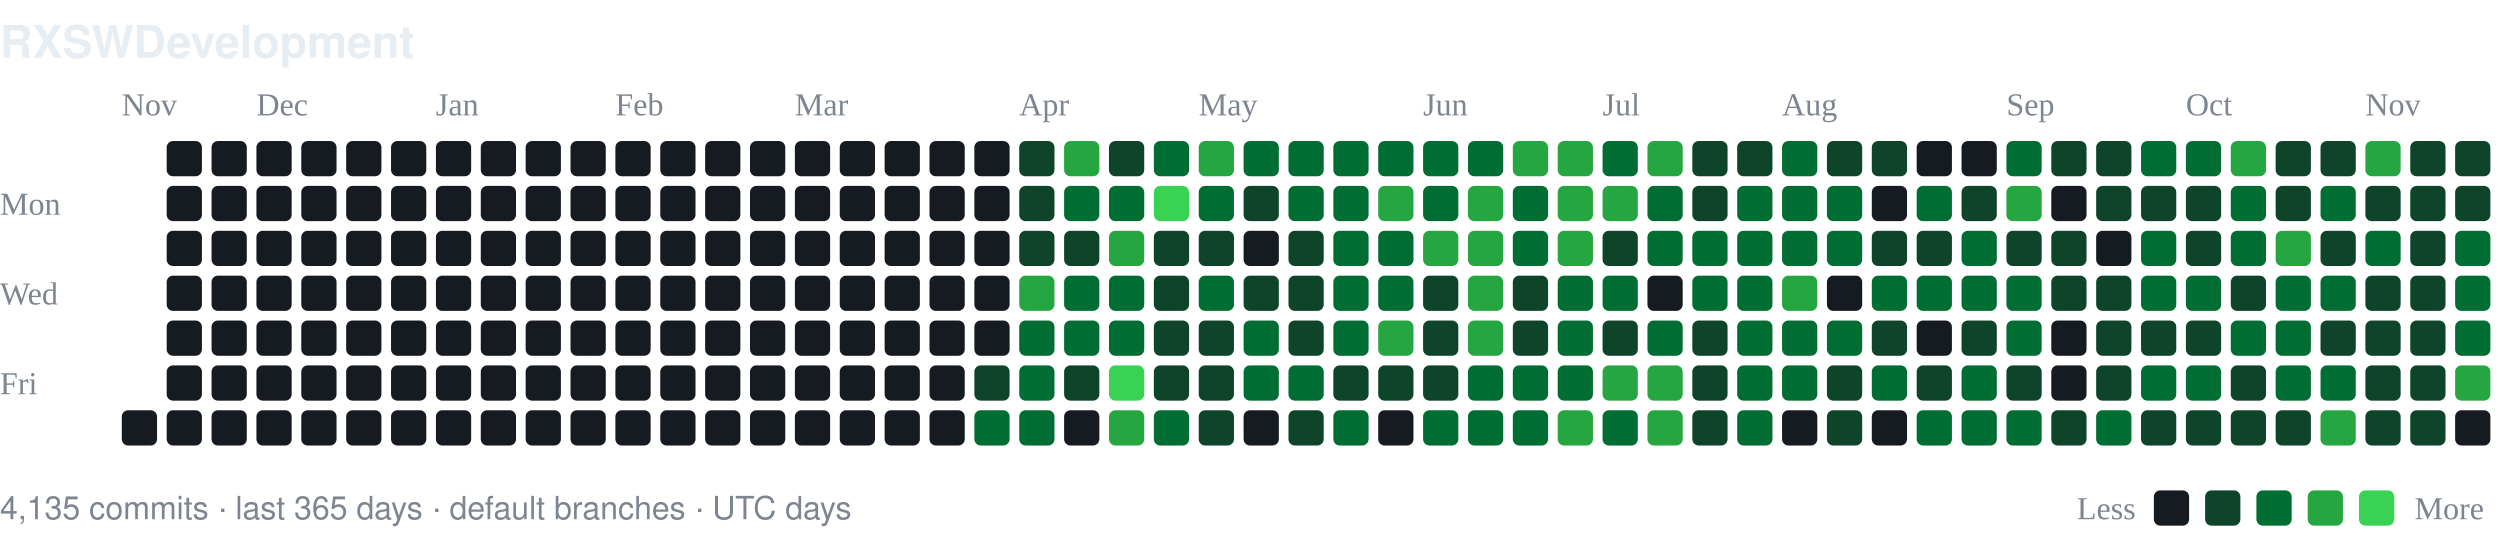
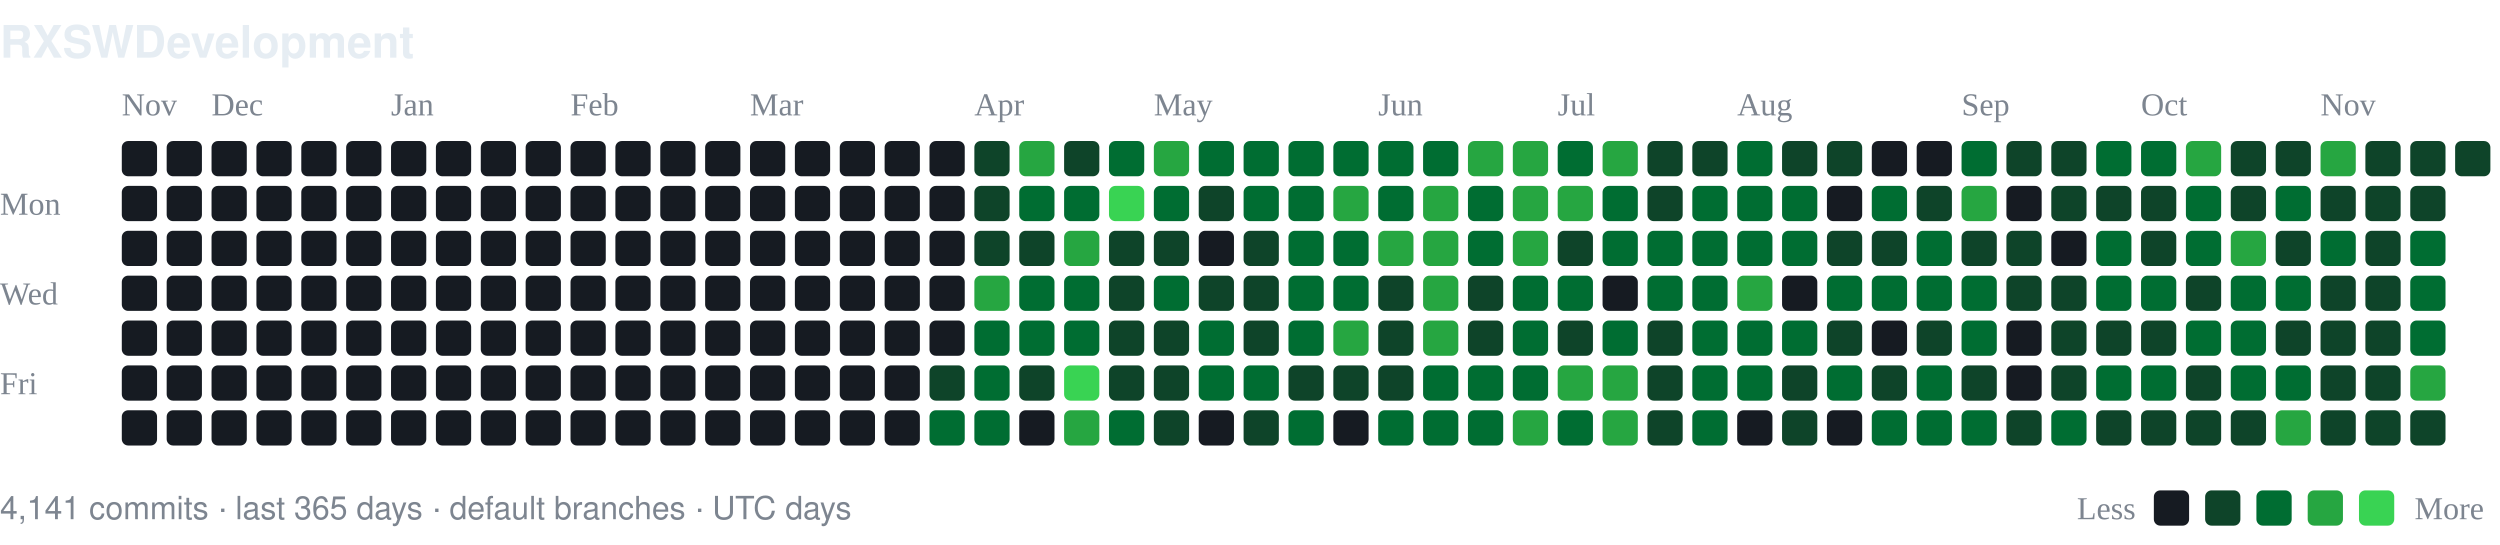
<svg xmlns="http://www.w3.org/2000/svg" width="780" height="170" viewBox="0 0 780 170" role="img">
  <text x="0" y="18" font-size="14" font-weight="600" fill="#e6edf3" font-family="ui-sans-serif,-apple-system,Segoe UI,Helvetica,Arial,sans-serif">RXSWDevelopment</text>
  <text x="0" y="67" font-size="10" fill="#7d8590">Mon</text>
  <text x="0" y="95" font-size="10" fill="#7d8590">Wed</text>
  <text x="0" y="123" font-size="10" fill="#7d8590">Fri</text>
  <text x="38" y="36" font-size="10" fill="#7d8590">Nov</text>
+   <rect x="38" y="44" width="11" height="11" rx="2" fill="#161b22" />
+   <rect x="38" y="58" width="11" height="11" rx="2" fill="#161b22" />
+   <rect x="38" y="72" width="11" height="11" rx="2" fill="#161b22" />
+   <rect x="38" y="86" width="11" height="11" rx="2" fill="#161b22" />
+   <rect x="38" y="100" width="11" height="11" rx="2" fill="#161b22" />
+   <rect x="38" y="114" width="11" height="11" rx="2" fill="#161b22" />
  <rect x="38" y="128" width="11" height="11" rx="2" fill="#161b22" />
  <rect x="52" y="44" width="11" height="11" rx="2" fill="#161b22" />
  <rect x="52" y="58" width="11" height="11" rx="2" fill="#161b22" />
  <rect x="52" y="72" width="11" height="11" rx="2" fill="#161b22" />
  <rect x="52" y="86" width="11" height="11" rx="2" fill="#161b22" />
  <rect x="52" y="100" width="11" height="11" rx="2" fill="#161b22" />
  <rect x="52" y="114" width="11" height="11" rx="2" fill="#161b22" />
  <rect x="52" y="128" width="11" height="11" rx="2" fill="#161b22" />
+   <text x="66" y="36" font-size="10" fill="#7d8590">Dec</text>
  <rect x="66" y="44" width="11" height="11" rx="2" fill="#161b22" />
  <rect x="66" y="58" width="11" height="11" rx="2" fill="#161b22" />
  <rect x="66" y="72" width="11" height="11" rx="2" fill="#161b22" />
  <rect x="66" y="86" width="11" height="11" rx="2" fill="#161b22" />
  <rect x="66" y="100" width="11" height="11" rx="2" fill="#161b22" />
  <rect x="66" y="114" width="11" height="11" rx="2" fill="#161b22" />
  <rect x="66" y="128" width="11" height="11" rx="2" fill="#161b22" />
-   <text x="80" y="36" font-size="10" fill="#7d8590">Dec</text>
  <rect x="80" y="44" width="11" height="11" rx="2" fill="#161b22" />
  <rect x="80" y="58" width="11" height="11" rx="2" fill="#161b22" />
  <rect x="80" y="72" width="11" height="11" rx="2" fill="#161b22" />
  <rect x="80" y="86" width="11" height="11" rx="2" fill="#161b22" />
  <rect x="80" y="100" width="11" height="11" rx="2" fill="#161b22" />
  <rect x="80" y="114" width="11" height="11" rx="2" fill="#161b22" />
  <rect x="80" y="128" width="11" height="11" rx="2" fill="#161b22" />
  <rect x="94" y="44" width="11" height="11" rx="2" fill="#161b22" />
  <rect x="94" y="58" width="11" height="11" rx="2" fill="#161b22" />
  <rect x="94" y="72" width="11" height="11" rx="2" fill="#161b22" />
  <rect x="94" y="86" width="11" height="11" rx="2" fill="#161b22" />
  <rect x="94" y="100" width="11" height="11" rx="2" fill="#161b22" />
  <rect x="94" y="114" width="11" height="11" rx="2" fill="#161b22" />
  <rect x="94" y="128" width="11" height="11" rx="2" fill="#161b22" />
  <rect x="108" y="44" width="11" height="11" rx="2" fill="#161b22" />
  <rect x="108" y="58" width="11" height="11" rx="2" fill="#161b22" />
  <rect x="108" y="72" width="11" height="11" rx="2" fill="#161b22" />
  <rect x="108" y="86" width="11" height="11" rx="2" fill="#161b22" />
  <rect x="108" y="100" width="11" height="11" rx="2" fill="#161b22" />
  <rect x="108" y="114" width="11" height="11" rx="2" fill="#161b22" />
  <rect x="108" y="128" width="11" height="11" rx="2" fill="#161b22" />
+   <text x="122" y="36" font-size="10" fill="#7d8590">Jan</text>
  <rect x="122" y="44" width="11" height="11" rx="2" fill="#161b22" />
  <rect x="122" y="58" width="11" height="11" rx="2" fill="#161b22" />
  <rect x="122" y="72" width="11" height="11" rx="2" fill="#161b22" />
  <rect x="122" y="86" width="11" height="11" rx="2" fill="#161b22" />
  <rect x="122" y="100" width="11" height="11" rx="2" fill="#161b22" />
  <rect x="122" y="114" width="11" height="11" rx="2" fill="#161b22" />
  <rect x="122" y="128" width="11" height="11" rx="2" fill="#161b22" />
-   <text x="136" y="36" font-size="10" fill="#7d8590">Jan</text>
  <rect x="136" y="44" width="11" height="11" rx="2" fill="#161b22" />
  <rect x="136" y="58" width="11" height="11" rx="2" fill="#161b22" />
  <rect x="136" y="72" width="11" height="11" rx="2" fill="#161b22" />
  <rect x="136" y="86" width="11" height="11" rx="2" fill="#161b22" />
  <rect x="136" y="100" width="11" height="11" rx="2" fill="#161b22" />
  <rect x="136" y="114" width="11" height="11" rx="2" fill="#161b22" />
  <rect x="136" y="128" width="11" height="11" rx="2" fill="#161b22" />
  <rect x="150" y="44" width="11" height="11" rx="2" fill="#161b22" />
  <rect x="150" y="58" width="11" height="11" rx="2" fill="#161b22" />
  <rect x="150" y="72" width="11" height="11" rx="2" fill="#161b22" />
  <rect x="150" y="86" width="11" height="11" rx="2" fill="#161b22" />
  <rect x="150" y="100" width="11" height="11" rx="2" fill="#161b22" />
  <rect x="150" y="114" width="11" height="11" rx="2" fill="#161b22" />
  <rect x="150" y="128" width="11" height="11" rx="2" fill="#161b22" />
  <rect x="164" y="44" width="11" height="11" rx="2" fill="#161b22" />
  <rect x="164" y="58" width="11" height="11" rx="2" fill="#161b22" />
  <rect x="164" y="72" width="11" height="11" rx="2" fill="#161b22" />
  <rect x="164" y="86" width="11" height="11" rx="2" fill="#161b22" />
  <rect x="164" y="100" width="11" height="11" rx="2" fill="#161b22" />
  <rect x="164" y="114" width="11" height="11" rx="2" fill="#161b22" />
  <rect x="164" y="128" width="11" height="11" rx="2" fill="#161b22" />
+   <text x="178" y="36" font-size="10" fill="#7d8590">Feb</text>
  <rect x="178" y="44" width="11" height="11" rx="2" fill="#161b22" />
  <rect x="178" y="58" width="11" height="11" rx="2" fill="#161b22" />
  <rect x="178" y="72" width="11" height="11" rx="2" fill="#161b22" />
  <rect x="178" y="86" width="11" height="11" rx="2" fill="#161b22" />
  <rect x="178" y="100" width="11" height="11" rx="2" fill="#161b22" />
  <rect x="178" y="114" width="11" height="11" rx="2" fill="#161b22" />
  <rect x="178" y="128" width="11" height="11" rx="2" fill="#161b22" />
-   <text x="192" y="36" font-size="10" fill="#7d8590">Feb</text>
  <rect x="192" y="44" width="11" height="11" rx="2" fill="#161b22" />
  <rect x="192" y="58" width="11" height="11" rx="2" fill="#161b22" />
  <rect x="192" y="72" width="11" height="11" rx="2" fill="#161b22" />
  <rect x="192" y="86" width="11" height="11" rx="2" fill="#161b22" />
  <rect x="192" y="100" width="11" height="11" rx="2" fill="#161b22" />
  <rect x="192" y="114" width="11" height="11" rx="2" fill="#161b22" />
  <rect x="192" y="128" width="11" height="11" rx="2" fill="#161b22" />
  <rect x="206" y="44" width="11" height="11" rx="2" fill="#161b22" />
  <rect x="206" y="58" width="11" height="11" rx="2" fill="#161b22" />
  <rect x="206" y="72" width="11" height="11" rx="2" fill="#161b22" />
  <rect x="206" y="86" width="11" height="11" rx="2" fill="#161b22" />
  <rect x="206" y="100" width="11" height="11" rx="2" fill="#161b22" />
  <rect x="206" y="114" width="11" height="11" rx="2" fill="#161b22" />
  <rect x="206" y="128" width="11" height="11" rx="2" fill="#161b22" />
  <rect x="220" y="44" width="11" height="11" rx="2" fill="#161b22" />
  <rect x="220" y="58" width="11" height="11" rx="2" fill="#161b22" />
  <rect x="220" y="72" width="11" height="11" rx="2" fill="#161b22" />
  <rect x="220" y="86" width="11" height="11" rx="2" fill="#161b22" />
  <rect x="220" y="100" width="11" height="11" rx="2" fill="#161b22" />
  <rect x="220" y="114" width="11" height="11" rx="2" fill="#161b22" />
  <rect x="220" y="128" width="11" height="11" rx="2" fill="#161b22" />
+   <text x="234" y="36" font-size="10" fill="#7d8590">Mar</text>
  <rect x="234" y="44" width="11" height="11" rx="2" fill="#161b22" />
  <rect x="234" y="58" width="11" height="11" rx="2" fill="#161b22" />
  <rect x="234" y="72" width="11" height="11" rx="2" fill="#161b22" />
  <rect x="234" y="86" width="11" height="11" rx="2" fill="#161b22" />
  <rect x="234" y="100" width="11" height="11" rx="2" fill="#161b22" />
  <rect x="234" y="114" width="11" height="11" rx="2" fill="#161b22" />
  <rect x="234" y="128" width="11" height="11" rx="2" fill="#161b22" />
-   <text x="248" y="36" font-size="10" fill="#7d8590">Mar</text>
  <rect x="248" y="44" width="11" height="11" rx="2" fill="#161b22" />
  <rect x="248" y="58" width="11" height="11" rx="2" fill="#161b22" />
  <rect x="248" y="72" width="11" height="11" rx="2" fill="#161b22" />
  <rect x="248" y="86" width="11" height="11" rx="2" fill="#161b22" />
  <rect x="248" y="100" width="11" height="11" rx="2" fill="#161b22" />
  <rect x="248" y="114" width="11" height="11" rx="2" fill="#161b22" />
  <rect x="248" y="128" width="11" height="11" rx="2" fill="#161b22" />
  <rect x="262" y="44" width="11" height="11" rx="2" fill="#161b22" />
  <rect x="262" y="58" width="11" height="11" rx="2" fill="#161b22" />
  <rect x="262" y="72" width="11" height="11" rx="2" fill="#161b22" />
  <rect x="262" y="86" width="11" height="11" rx="2" fill="#161b22" />
  <rect x="262" y="100" width="11" height="11" rx="2" fill="#161b22" />
  <rect x="262" y="114" width="11" height="11" rx="2" fill="#161b22" />
  <rect x="262" y="128" width="11" height="11" rx="2" fill="#161b22" />
  <rect x="276" y="44" width="11" height="11" rx="2" fill="#161b22" />
  <rect x="276" y="58" width="11" height="11" rx="2" fill="#161b22" />
  <rect x="276" y="72" width="11" height="11" rx="2" fill="#161b22" />
  <rect x="276" y="86" width="11" height="11" rx="2" fill="#161b22" />
  <rect x="276" y="100" width="11" height="11" rx="2" fill="#161b22" />
  <rect x="276" y="114" width="11" height="11" rx="2" fill="#161b22" />
  <rect x="276" y="128" width="11" height="11" rx="2" fill="#161b22" />
  <rect x="290" y="44" width="11" height="11" rx="2" fill="#161b22" />
  <rect x="290" y="58" width="11" height="11" rx="2" fill="#161b22" />
  <rect x="290" y="72" width="11" height="11" rx="2" fill="#161b22" />
  <rect x="290" y="86" width="11" height="11" rx="2" fill="#161b22" />
  <rect x="290" y="100" width="11" height="11" rx="2" fill="#161b22" />
-   <rect x="290" y="114" width="11" height="11" rx="2" fill="#161b22" />
-   <rect x="290" y="128" width="11" height="11" rx="2" fill="#161b22" />
-   <rect x="304" y="44" width="11" height="11" rx="2" fill="#161b22" />
-   <rect x="304" y="58" width="11" height="11" rx="2" fill="#161b22" />
-   <rect x="304" y="72" width="11" height="11" rx="2" fill="#161b22" />
-   <rect x="304" y="86" width="11" height="11" rx="2" fill="#161b22" />
-   <rect x="304" y="100" width="11" height="11" rx="2" fill="#161b22" />
-   <rect x="304" y="114" width="11" height="11" rx="2" fill="#0e4429" />
+   <rect x="290" y="114" width="11" height="11" rx="2" fill="#0e4429" />
+   <rect x="290" y="128" width="11" height="11" rx="2" fill="#006d32" />
+   <text x="304" y="36" font-size="10" fill="#7d8590">Apr</text>
+   <rect x="304" y="44" width="11" height="11" rx="2" fill="#0e4429" />
+   <rect x="304" y="58" width="11" height="11" rx="2" fill="#0e4429" />
+   <rect x="304" y="72" width="11" height="11" rx="2" fill="#0e4429" />
+   <rect x="304" y="86" width="11" height="11" rx="2" fill="#26a641" />
+   <rect x="304" y="100" width="11" height="11" rx="2" fill="#006d32" />
+   <rect x="304" y="114" width="11" height="11" rx="2" fill="#006d32" />
  <rect x="304" y="128" width="11" height="11" rx="2" fill="#006d32" />
-   <text x="318" y="36" font-size="10" fill="#7d8590">Apr</text>
-   <rect x="318" y="44" width="11" height="11" rx="2" fill="#0e4429" />
-   <rect x="318" y="58" width="11" height="11" rx="2" fill="#0e4429" />
+   <rect x="318" y="44" width="11" height="11" rx="2" fill="#26a641" />
+   <rect x="318" y="58" width="11" height="11" rx="2" fill="#006d32" />
  <rect x="318" y="72" width="11" height="11" rx="2" fill="#0e4429" />
-   <rect x="318" y="86" width="11" height="11" rx="2" fill="#26a641" />
+   <rect x="318" y="86" width="11" height="11" rx="2" fill="#006d32" />
  <rect x="318" y="100" width="11" height="11" rx="2" fill="#006d32" />
-   <rect x="318" y="114" width="11" height="11" rx="2" fill="#006d32" />
-   <rect x="318" y="128" width="11" height="11" rx="2" fill="#006d32" />
-   <rect x="332" y="44" width="11" height="11" rx="2" fill="#26a641" />
+   <rect x="318" y="114" width="11" height="11" rx="2" fill="#0e4429" />
+   <rect x="318" y="128" width="11" height="11" rx="2" fill="#161b22" />
+   <rect x="332" y="44" width="11" height="11" rx="2" fill="#0e4429" />
  <rect x="332" y="58" width="11" height="11" rx="2" fill="#006d32" />
-   <rect x="332" y="72" width="11" height="11" rx="2" fill="#0e4429" />
+   <rect x="332" y="72" width="11" height="11" rx="2" fill="#26a641" />
  <rect x="332" y="86" width="11" height="11" rx="2" fill="#006d32" />
  <rect x="332" y="100" width="11" height="11" rx="2" fill="#006d32" />
-   <rect x="332" y="114" width="11" height="11" rx="2" fill="#0e4429" />
-   <rect x="332" y="128" width="11" height="11" rx="2" fill="#161b22" />
-   <rect x="346" y="44" width="11" height="11" rx="2" fill="#0e4429" />
-   <rect x="346" y="58" width="11" height="11" rx="2" fill="#006d32" />
-   <rect x="346" y="72" width="11" height="11" rx="2" fill="#26a641" />
-   <rect x="346" y="86" width="11" height="11" rx="2" fill="#006d32" />
-   <rect x="346" y="100" width="11" height="11" rx="2" fill="#006d32" />
-   <rect x="346" y="114" width="11" height="11" rx="2" fill="#39d353" />
-   <rect x="346" y="128" width="11" height="11" rx="2" fill="#26a641" />
-   <rect x="360" y="44" width="11" height="11" rx="2" fill="#006d32" />
-   <rect x="360" y="58" width="11" height="11" rx="2" fill="#39d353" />
+   <rect x="332" y="114" width="11" height="11" rx="2" fill="#39d353" />
+   <rect x="332" y="128" width="11" height="11" rx="2" fill="#26a641" />
+   <rect x="346" y="44" width="11" height="11" rx="2" fill="#006d32" />
+   <rect x="346" y="58" width="11" height="11" rx="2" fill="#39d353" />
+   <rect x="346" y="72" width="11" height="11" rx="2" fill="#0e4429" />
+   <rect x="346" y="86" width="11" height="11" rx="2" fill="#0e4429" />
+   <rect x="346" y="100" width="11" height="11" rx="2" fill="#0e4429" />
+   <rect x="346" y="114" width="11" height="11" rx="2" fill="#0e4429" />
+   <rect x="346" y="128" width="11" height="11" rx="2" fill="#006d32" />
+   <text x="360" y="36" font-size="10" fill="#7d8590">May</text>
+   <rect x="360" y="44" width="11" height="11" rx="2" fill="#26a641" />
+   <rect x="360" y="58" width="11" height="11" rx="2" fill="#006d32" />
  <rect x="360" y="72" width="11" height="11" rx="2" fill="#0e4429" />
-   <rect x="360" y="86" width="11" height="11" rx="2" fill="#0e4429" />
+   <rect x="360" y="86" width="11" height="11" rx="2" fill="#006d32" />
  <rect x="360" y="100" width="11" height="11" rx="2" fill="#0e4429" />
  <rect x="360" y="114" width="11" height="11" rx="2" fill="#0e4429" />
-   <rect x="360" y="128" width="11" height="11" rx="2" fill="#006d32" />
-   <text x="374" y="36" font-size="10" fill="#7d8590">May</text>
-   <rect x="374" y="44" width="11" height="11" rx="2" fill="#26a641" />
-   <rect x="374" y="58" width="11" height="11" rx="2" fill="#006d32" />
-   <rect x="374" y="72" width="11" height="11" rx="2" fill="#0e4429" />
-   <rect x="374" y="86" width="11" height="11" rx="2" fill="#006d32" />
-   <rect x="374" y="100" width="11" height="11" rx="2" fill="#0e4429" />
-   <rect x="374" y="114" width="11" height="11" rx="2" fill="#0e4429" />
-   <rect x="374" y="128" width="11" height="11" rx="2" fill="#0e4429" />
+   <rect x="360" y="128" width="11" height="11" rx="2" fill="#0e4429" />
+   <rect x="374" y="44" width="11" height="11" rx="2" fill="#006d32" />
+   <rect x="374" y="58" width="11" height="11" rx="2" fill="#0e4429" />
+   <rect x="374" y="72" width="11" height="11" rx="2" fill="#161b22" />
+   <rect x="374" y="86" width="11" height="11" rx="2" fill="#0e4429" />
+   <rect x="374" y="100" width="11" height="11" rx="2" fill="#006d32" />
+   <rect x="374" y="114" width="11" height="11" rx="2" fill="#006d32" />
+   <rect x="374" y="128" width="11" height="11" rx="2" fill="#161b22" />
  <rect x="388" y="44" width="11" height="11" rx="2" fill="#006d32" />
-   <rect x="388" y="58" width="11" height="11" rx="2" fill="#0e4429" />
-   <rect x="388" y="72" width="11" height="11" rx="2" fill="#161b22" />
+   <rect x="388" y="58" width="11" height="11" rx="2" fill="#006d32" />
+   <rect x="388" y="72" width="11" height="11" rx="2" fill="#0e4429" />
  <rect x="388" y="86" width="11" height="11" rx="2" fill="#0e4429" />
-   <rect x="388" y="100" width="11" height="11" rx="2" fill="#006d32" />
+   <rect x="388" y="100" width="11" height="11" rx="2" fill="#0e4429" />
  <rect x="388" y="114" width="11" height="11" rx="2" fill="#006d32" />
-   <rect x="388" y="128" width="11" height="11" rx="2" fill="#161b22" />
+   <rect x="388" y="128" width="11" height="11" rx="2" fill="#0e4429" />
  <rect x="402" y="44" width="11" height="11" rx="2" fill="#006d32" />
  <rect x="402" y="58" width="11" height="11" rx="2" fill="#006d32" />
-   <rect x="402" y="72" width="11" height="11" rx="2" fill="#0e4429" />
-   <rect x="402" y="86" width="11" height="11" rx="2" fill="#0e4429" />
-   <rect x="402" y="100" width="11" height="11" rx="2" fill="#0e4429" />
-   <rect x="402" y="114" width="11" height="11" rx="2" fill="#006d32" />
-   <rect x="402" y="128" width="11" height="11" rx="2" fill="#0e4429" />
+   <rect x="402" y="72" width="11" height="11" rx="2" fill="#006d32" />
+   <rect x="402" y="86" width="11" height="11" rx="2" fill="#006d32" />
+   <rect x="402" y="100" width="11" height="11" rx="2" fill="#006d32" />
+   <rect x="402" y="114" width="11" height="11" rx="2" fill="#0e4429" />
+   <rect x="402" y="128" width="11" height="11" rx="2" fill="#006d32" />
  <rect x="416" y="44" width="11" height="11" rx="2" fill="#006d32" />
-   <rect x="416" y="58" width="11" height="11" rx="2" fill="#006d32" />
+   <rect x="416" y="58" width="11" height="11" rx="2" fill="#26a641" />
  <rect x="416" y="72" width="11" height="11" rx="2" fill="#006d32" />
  <rect x="416" y="86" width="11" height="11" rx="2" fill="#006d32" />
-   <rect x="416" y="100" width="11" height="11" rx="2" fill="#006d32" />
+   <rect x="416" y="100" width="11" height="11" rx="2" fill="#26a641" />
  <rect x="416" y="114" width="11" height="11" rx="2" fill="#0e4429" />
-   <rect x="416" y="128" width="11" height="11" rx="2" fill="#006d32" />
+   <rect x="416" y="128" width="11" height="11" rx="2" fill="#161b22" />
+   <text x="430" y="36" font-size="10" fill="#7d8590">Jun</text>
  <rect x="430" y="44" width="11" height="11" rx="2" fill="#006d32" />
-   <rect x="430" y="58" width="11" height="11" rx="2" fill="#26a641" />
-   <rect x="430" y="72" width="11" height="11" rx="2" fill="#006d32" />
-   <rect x="430" y="86" width="11" height="11" rx="2" fill="#006d32" />
-   <rect x="430" y="100" width="11" height="11" rx="2" fill="#26a641" />
+   <rect x="430" y="58" width="11" height="11" rx="2" fill="#006d32" />
+   <rect x="430" y="72" width="11" height="11" rx="2" fill="#26a641" />
+   <rect x="430" y="86" width="11" height="11" rx="2" fill="#0e4429" />
+   <rect x="430" y="100" width="11" height="11" rx="2" fill="#0e4429" />
  <rect x="430" y="114" width="11" height="11" rx="2" fill="#0e4429" />
-   <rect x="430" y="128" width="11" height="11" rx="2" fill="#161b22" />
-   <text x="444" y="36" font-size="10" fill="#7d8590">Jun</text>
+   <rect x="430" y="128" width="11" height="11" rx="2" fill="#006d32" />
  <rect x="444" y="44" width="11" height="11" rx="2" fill="#006d32" />
-   <rect x="444" y="58" width="11" height="11" rx="2" fill="#006d32" />
+   <rect x="444" y="58" width="11" height="11" rx="2" fill="#26a641" />
  <rect x="444" y="72" width="11" height="11" rx="2" fill="#26a641" />
-   <rect x="444" y="86" width="11" height="11" rx="2" fill="#0e4429" />
-   <rect x="444" y="100" width="11" height="11" rx="2" fill="#0e4429" />
-   <rect x="444" y="114" width="11" height="11" rx="2" fill="#0e4429" />
+   <rect x="444" y="86" width="11" height="11" rx="2" fill="#26a641" />
+   <rect x="444" y="100" width="11" height="11" rx="2" fill="#26a641" />
+   <rect x="444" y="114" width="11" height="11" rx="2" fill="#006d32" />
  <rect x="444" y="128" width="11" height="11" rx="2" fill="#006d32" />
-   <rect x="458" y="44" width="11" height="11" rx="2" fill="#006d32" />
-   <rect x="458" y="58" width="11" height="11" rx="2" fill="#26a641" />
-   <rect x="458" y="72" width="11" height="11" rx="2" fill="#26a641" />
-   <rect x="458" y="86" width="11" height="11" rx="2" fill="#26a641" />
-   <rect x="458" y="100" width="11" height="11" rx="2" fill="#26a641" />
+   <rect x="458" y="44" width="11" height="11" rx="2" fill="#26a641" />
+   <rect x="458" y="58" width="11" height="11" rx="2" fill="#006d32" />
+   <rect x="458" y="72" width="11" height="11" rx="2" fill="#006d32" />
+   <rect x="458" y="86" width="11" height="11" rx="2" fill="#0e4429" />
+   <rect x="458" y="100" width="11" height="11" rx="2" fill="#0e4429" />
  <rect x="458" y="114" width="11" height="11" rx="2" fill="#006d32" />
  <rect x="458" y="128" width="11" height="11" rx="2" fill="#006d32" />
  <rect x="472" y="44" width="11" height="11" rx="2" fill="#26a641" />
-   <rect x="472" y="58" width="11" height="11" rx="2" fill="#006d32" />
-   <rect x="472" y="72" width="11" height="11" rx="2" fill="#006d32" />
-   <rect x="472" y="86" width="11" height="11" rx="2" fill="#0e4429" />
-   <rect x="472" y="100" width="11" height="11" rx="2" fill="#0e4429" />
+   <rect x="472" y="58" width="11" height="11" rx="2" fill="#26a641" />
+   <rect x="472" y="72" width="11" height="11" rx="2" fill="#26a641" />
+   <rect x="472" y="86" width="11" height="11" rx="2" fill="#006d32" />
+   <rect x="472" y="100" width="11" height="11" rx="2" fill="#006d32" />
  <rect x="472" y="114" width="11" height="11" rx="2" fill="#006d32" />
-   <rect x="472" y="128" width="11" height="11" rx="2" fill="#006d32" />
-   <rect x="486" y="44" width="11" height="11" rx="2" fill="#26a641" />
+   <rect x="472" y="128" width="11" height="11" rx="2" fill="#26a641" />
+   <text x="486" y="36" font-size="10" fill="#7d8590">Jul</text>
+   <rect x="486" y="44" width="11" height="11" rx="2" fill="#006d32" />
  <rect x="486" y="58" width="11" height="11" rx="2" fill="#26a641" />
-   <rect x="486" y="72" width="11" height="11" rx="2" fill="#26a641" />
+   <rect x="486" y="72" width="11" height="11" rx="2" fill="#0e4429" />
  <rect x="486" y="86" width="11" height="11" rx="2" fill="#006d32" />
-   <rect x="486" y="100" width="11" height="11" rx="2" fill="#006d32" />
-   <rect x="486" y="114" width="11" height="11" rx="2" fill="#006d32" />
-   <rect x="486" y="128" width="11" height="11" rx="2" fill="#26a641" />
-   <text x="500" y="36" font-size="10" fill="#7d8590">Jul</text>
-   <rect x="500" y="44" width="11" height="11" rx="2" fill="#006d32" />
-   <rect x="500" y="58" width="11" height="11" rx="2" fill="#26a641" />
-   <rect x="500" y="72" width="11" height="11" rx="2" fill="#0e4429" />
-   <rect x="500" y="86" width="11" height="11" rx="2" fill="#006d32" />
-   <rect x="500" y="100" width="11" height="11" rx="2" fill="#0e4429" />
+   <rect x="486" y="100" width="11" height="11" rx="2" fill="#0e4429" />
+   <rect x="486" y="114" width="11" height="11" rx="2" fill="#26a641" />
+   <rect x="486" y="128" width="11" height="11" rx="2" fill="#006d32" />
+   <rect x="500" y="44" width="11" height="11" rx="2" fill="#26a641" />
+   <rect x="500" y="58" width="11" height="11" rx="2" fill="#006d32" />
+   <rect x="500" y="72" width="11" height="11" rx="2" fill="#006d32" />
+   <rect x="500" y="86" width="11" height="11" rx="2" fill="#161b22" />
+   <rect x="500" y="100" width="11" height="11" rx="2" fill="#006d32" />
  <rect x="500" y="114" width="11" height="11" rx="2" fill="#26a641" />
-   <rect x="500" y="128" width="11" height="11" rx="2" fill="#006d32" />
-   <rect x="514" y="44" width="11" height="11" rx="2" fill="#26a641" />
-   <rect x="514" y="58" width="11" height="11" rx="2" fill="#006d32" />
+   <rect x="500" y="128" width="11" height="11" rx="2" fill="#26a641" />
+   <rect x="514" y="44" width="11" height="11" rx="2" fill="#0e4429" />
+   <rect x="514" y="58" width="11" height="11" rx="2" fill="#0e4429" />
  <rect x="514" y="72" width="11" height="11" rx="2" fill="#006d32" />
-   <rect x="514" y="86" width="11" height="11" rx="2" fill="#161b22" />
-   <rect x="514" y="100" width="11" height="11" rx="2" fill="#006d32" />
-   <rect x="514" y="114" width="11" height="11" rx="2" fill="#26a641" />
-   <rect x="514" y="128" width="11" height="11" rx="2" fill="#26a641" />
+   <rect x="514" y="86" width="11" height="11" rx="2" fill="#006d32" />
+   <rect x="514" y="100" width="11" height="11" rx="2" fill="#0e4429" />
+   <rect x="514" y="114" width="11" height="11" rx="2" fill="#0e4429" />
+   <rect x="514" y="128" width="11" height="11" rx="2" fill="#0e4429" />
  <rect x="528" y="44" width="11" height="11" rx="2" fill="#0e4429" />
-   <rect x="528" y="58" width="11" height="11" rx="2" fill="#0e4429" />
+   <rect x="528" y="58" width="11" height="11" rx="2" fill="#006d32" />
  <rect x="528" y="72" width="11" height="11" rx="2" fill="#006d32" />
  <rect x="528" y="86" width="11" height="11" rx="2" fill="#006d32" />
-   <rect x="528" y="100" width="11" height="11" rx="2" fill="#0e4429" />
-   <rect x="528" y="114" width="11" height="11" rx="2" fill="#0e4429" />
-   <rect x="528" y="128" width="11" height="11" rx="2" fill="#0e4429" />
-   <rect x="542" y="44" width="11" height="11" rx="2" fill="#0e4429" />
+   <rect x="528" y="100" width="11" height="11" rx="2" fill="#006d32" />
+   <rect x="528" y="114" width="11" height="11" rx="2" fill="#006d32" />
+   <rect x="528" y="128" width="11" height="11" rx="2" fill="#006d32" />
+   <text x="542" y="36" font-size="10" fill="#7d8590">Aug</text>
+   <rect x="542" y="44" width="11" height="11" rx="2" fill="#006d32" />
  <rect x="542" y="58" width="11" height="11" rx="2" fill="#006d32" />
  <rect x="542" y="72" width="11" height="11" rx="2" fill="#006d32" />
-   <rect x="542" y="86" width="11" height="11" rx="2" fill="#006d32" />
+   <rect x="542" y="86" width="11" height="11" rx="2" fill="#26a641" />
  <rect x="542" y="100" width="11" height="11" rx="2" fill="#006d32" />
  <rect x="542" y="114" width="11" height="11" rx="2" fill="#006d32" />
-   <rect x="542" y="128" width="11" height="11" rx="2" fill="#006d32" />
-   <text x="556" y="36" font-size="10" fill="#7d8590">Aug</text>
-   <rect x="556" y="44" width="11" height="11" rx="2" fill="#006d32" />
+   <rect x="542" y="128" width="11" height="11" rx="2" fill="#161b22" />
+   <rect x="556" y="44" width="11" height="11" rx="2" fill="#0e4429" />
  <rect x="556" y="58" width="11" height="11" rx="2" fill="#006d32" />
  <rect x="556" y="72" width="11" height="11" rx="2" fill="#006d32" />
-   <rect x="556" y="86" width="11" height="11" rx="2" fill="#26a641" />
+   <rect x="556" y="86" width="11" height="11" rx="2" fill="#161b22" />
  <rect x="556" y="100" width="11" height="11" rx="2" fill="#006d32" />
-   <rect x="556" y="114" width="11" height="11" rx="2" fill="#006d32" />
-   <rect x="556" y="128" width="11" height="11" rx="2" fill="#161b22" />
+   <rect x="556" y="114" width="11" height="11" rx="2" fill="#0e4429" />
+   <rect x="556" y="128" width="11" height="11" rx="2" fill="#0e4429" />
  <rect x="570" y="44" width="11" height="11" rx="2" fill="#0e4429" />
-   <rect x="570" y="58" width="11" height="11" rx="2" fill="#006d32" />
-   <rect x="570" y="72" width="11" height="11" rx="2" fill="#006d32" />
-   <rect x="570" y="86" width="11" height="11" rx="2" fill="#161b22" />
-   <rect x="570" y="100" width="11" height="11" rx="2" fill="#006d32" />
-   <rect x="570" y="114" width="11" height="11" rx="2" fill="#0e4429" />
-   <rect x="570" y="128" width="11" height="11" rx="2" fill="#0e4429" />
-   <rect x="584" y="44" width="11" height="11" rx="2" fill="#0e4429" />
-   <rect x="584" y="58" width="11" height="11" rx="2" fill="#161b22" />
+   <rect x="570" y="58" width="11" height="11" rx="2" fill="#161b22" />
+   <rect x="570" y="72" width="11" height="11" rx="2" fill="#0e4429" />
+   <rect x="570" y="86" width="11" height="11" rx="2" fill="#006d32" />
+   <rect x="570" y="100" width="11" height="11" rx="2" fill="#0e4429" />
+   <rect x="570" y="114" width="11" height="11" rx="2" fill="#006d32" />
+   <rect x="570" y="128" width="11" height="11" rx="2" fill="#161b22" />
+   <rect x="584" y="44" width="11" height="11" rx="2" fill="#161b22" />
+   <rect x="584" y="58" width="11" height="11" rx="2" fill="#006d32" />
  <rect x="584" y="72" width="11" height="11" rx="2" fill="#0e4429" />
  <rect x="584" y="86" width="11" height="11" rx="2" fill="#006d32" />
-   <rect x="584" y="100" width="11" height="11" rx="2" fill="#0e4429" />
-   <rect x="584" y="114" width="11" height="11" rx="2" fill="#006d32" />
-   <rect x="584" y="128" width="11" height="11" rx="2" fill="#161b22" />
+   <rect x="584" y="100" width="11" height="11" rx="2" fill="#161b22" />
+   <rect x="584" y="114" width="11" height="11" rx="2" fill="#0e4429" />
+   <rect x="584" y="128" width="11" height="11" rx="2" fill="#006d32" />
  <rect x="598" y="44" width="11" height="11" rx="2" fill="#161b22" />
-   <rect x="598" y="58" width="11" height="11" rx="2" fill="#006d32" />
-   <rect x="598" y="72" width="11" height="11" rx="2" fill="#0e4429" />
+   <rect x="598" y="58" width="11" height="11" rx="2" fill="#0e4429" />
+   <rect x="598" y="72" width="11" height="11" rx="2" fill="#006d32" />
  <rect x="598" y="86" width="11" height="11" rx="2" fill="#006d32" />
-   <rect x="598" y="100" width="11" height="11" rx="2" fill="#161b22" />
-   <rect x="598" y="114" width="11" height="11" rx="2" fill="#0e4429" />
+   <rect x="598" y="100" width="11" height="11" rx="2" fill="#0e4429" />
+   <rect x="598" y="114" width="11" height="11" rx="2" fill="#006d32" />
  <rect x="598" y="128" width="11" height="11" rx="2" fill="#006d32" />
-   <rect x="612" y="44" width="11" height="11" rx="2" fill="#161b22" />
-   <rect x="612" y="58" width="11" height="11" rx="2" fill="#0e4429" />
-   <rect x="612" y="72" width="11" height="11" rx="2" fill="#006d32" />
+   <text x="612" y="36" font-size="10" fill="#7d8590">Sep</text>
+   <rect x="612" y="44" width="11" height="11" rx="2" fill="#006d32" />
+   <rect x="612" y="58" width="11" height="11" rx="2" fill="#26a641" />
+   <rect x="612" y="72" width="11" height="11" rx="2" fill="#0e4429" />
  <rect x="612" y="86" width="11" height="11" rx="2" fill="#006d32" />
-   <rect x="612" y="100" width="11" height="11" rx="2" fill="#0e4429" />
-   <rect x="612" y="114" width="11" height="11" rx="2" fill="#006d32" />
+   <rect x="612" y="100" width="11" height="11" rx="2" fill="#006d32" />
+   <rect x="612" y="114" width="11" height="11" rx="2" fill="#0e4429" />
  <rect x="612" y="128" width="11" height="11" rx="2" fill="#006d32" />
-   <text x="626" y="36" font-size="10" fill="#7d8590">Sep</text>
-   <rect x="626" y="44" width="11" height="11" rx="2" fill="#006d32" />
-   <rect x="626" y="58" width="11" height="11" rx="2" fill="#26a641" />
+   <rect x="626" y="44" width="11" height="11" rx="2" fill="#0e4429" />
+   <rect x="626" y="58" width="11" height="11" rx="2" fill="#161b22" />
  <rect x="626" y="72" width="11" height="11" rx="2" fill="#0e4429" />
-   <rect x="626" y="86" width="11" height="11" rx="2" fill="#006d32" />
-   <rect x="626" y="100" width="11" height="11" rx="2" fill="#006d32" />
-   <rect x="626" y="114" width="11" height="11" rx="2" fill="#0e4429" />
-   <rect x="626" y="128" width="11" height="11" rx="2" fill="#006d32" />
+   <rect x="626" y="86" width="11" height="11" rx="2" fill="#0e4429" />
+   <rect x="626" y="100" width="11" height="11" rx="2" fill="#161b22" />
+   <rect x="626" y="114" width="11" height="11" rx="2" fill="#161b22" />
+   <rect x="626" y="128" width="11" height="11" rx="2" fill="#0e4429" />
  <rect x="640" y="44" width="11" height="11" rx="2" fill="#0e4429" />
-   <rect x="640" y="58" width="11" height="11" rx="2" fill="#161b22" />
-   <rect x="640" y="72" width="11" height="11" rx="2" fill="#0e4429" />
+   <rect x="640" y="58" width="11" height="11" rx="2" fill="#0e4429" />
+   <rect x="640" y="72" width="11" height="11" rx="2" fill="#161b22" />
  <rect x="640" y="86" width="11" height="11" rx="2" fill="#0e4429" />
-   <rect x="640" y="100" width="11" height="11" rx="2" fill="#161b22" />
-   <rect x="640" y="114" width="11" height="11" rx="2" fill="#161b22" />
-   <rect x="640" y="128" width="11" height="11" rx="2" fill="#0e4429" />
-   <rect x="654" y="44" width="11" height="11" rx="2" fill="#0e4429" />
+   <rect x="640" y="100" width="11" height="11" rx="2" fill="#0e4429" />
+   <rect x="640" y="114" width="11" height="11" rx="2" fill="#0e4429" />
+   <rect x="640" y="128" width="11" height="11" rx="2" fill="#006d32" />
+   <rect x="654" y="44" width="11" height="11" rx="2" fill="#006d32" />
  <rect x="654" y="58" width="11" height="11" rx="2" fill="#0e4429" />
-   <rect x="654" y="72" width="11" height="11" rx="2" fill="#161b22" />
-   <rect x="654" y="86" width="11" height="11" rx="2" fill="#0e4429" />
+   <rect x="654" y="72" width="11" height="11" rx="2" fill="#006d32" />
+   <rect x="654" y="86" width="11" height="11" rx="2" fill="#006d32" />
  <rect x="654" y="100" width="11" height="11" rx="2" fill="#0e4429" />
-   <rect x="654" y="114" width="11" height="11" rx="2" fill="#0e4429" />
-   <rect x="654" y="128" width="11" height="11" rx="2" fill="#006d32" />
+   <rect x="654" y="114" width="11" height="11" rx="2" fill="#006d32" />
+   <rect x="654" y="128" width="11" height="11" rx="2" fill="#0e4429" />
+   <text x="668" y="36" font-size="10" fill="#7d8590">Oct</text>
  <rect x="668" y="44" width="11" height="11" rx="2" fill="#006d32" />
  <rect x="668" y="58" width="11" height="11" rx="2" fill="#0e4429" />
-   <rect x="668" y="72" width="11" height="11" rx="2" fill="#006d32" />
+   <rect x="668" y="72" width="11" height="11" rx="2" fill="#0e4429" />
  <rect x="668" y="86" width="11" height="11" rx="2" fill="#006d32" />
  <rect x="668" y="100" width="11" height="11" rx="2" fill="#0e4429" />
  <rect x="668" y="114" width="11" height="11" rx="2" fill="#006d32" />
  <rect x="668" y="128" width="11" height="11" rx="2" fill="#0e4429" />
-   <text x="682" y="36" font-size="10" fill="#7d8590">Oct</text>
-   <rect x="682" y="44" width="11" height="11" rx="2" fill="#006d32" />
-   <rect x="682" y="58" width="11" height="11" rx="2" fill="#0e4429" />
-   <rect x="682" y="72" width="11" height="11" rx="2" fill="#0e4429" />
-   <rect x="682" y="86" width="11" height="11" rx="2" fill="#006d32" />
-   <rect x="682" y="100" width="11" height="11" rx="2" fill="#0e4429" />
-   <rect x="682" y="114" width="11" height="11" rx="2" fill="#006d32" />
+   <rect x="682" y="44" width="11" height="11" rx="2" fill="#26a641" />
+   <rect x="682" y="58" width="11" height="11" rx="2" fill="#006d32" />
+   <rect x="682" y="72" width="11" height="11" rx="2" fill="#006d32" />
+   <rect x="682" y="86" width="11" height="11" rx="2" fill="#0e4429" />
+   <rect x="682" y="100" width="11" height="11" rx="2" fill="#006d32" />
+   <rect x="682" y="114" width="11" height="11" rx="2" fill="#0e4429" />
  <rect x="682" y="128" width="11" height="11" rx="2" fill="#0e4429" />
-   <rect x="696" y="44" width="11" height="11" rx="2" fill="#26a641" />
-   <rect x="696" y="58" width="11" height="11" rx="2" fill="#006d32" />
-   <rect x="696" y="72" width="11" height="11" rx="2" fill="#006d32" />
-   <rect x="696" y="86" width="11" height="11" rx="2" fill="#0e4429" />
+   <rect x="696" y="44" width="11" height="11" rx="2" fill="#0e4429" />
+   <rect x="696" y="58" width="11" height="11" rx="2" fill="#0e4429" />
+   <rect x="696" y="72" width="11" height="11" rx="2" fill="#26a641" />
+   <rect x="696" y="86" width="11" height="11" rx="2" fill="#006d32" />
  <rect x="696" y="100" width="11" height="11" rx="2" fill="#006d32" />
-   <rect x="696" y="114" width="11" height="11" rx="2" fill="#0e4429" />
+   <rect x="696" y="114" width="11" height="11" rx="2" fill="#006d32" />
  <rect x="696" y="128" width="11" height="11" rx="2" fill="#0e4429" />
  <rect x="710" y="44" width="11" height="11" rx="2" fill="#0e4429" />
-   <rect x="710" y="58" width="11" height="11" rx="2" fill="#0e4429" />
-   <rect x="710" y="72" width="11" height="11" rx="2" fill="#26a641" />
+   <rect x="710" y="58" width="11" height="11" rx="2" fill="#006d32" />
+   <rect x="710" y="72" width="11" height="11" rx="2" fill="#0e4429" />
  <rect x="710" y="86" width="11" height="11" rx="2" fill="#006d32" />
-   <rect x="710" y="100" width="11" height="11" rx="2" fill="#006d32" />
+   <rect x="710" y="100" width="11" height="11" rx="2" fill="#0e4429" />
  <rect x="710" y="114" width="11" height="11" rx="2" fill="#006d32" />
-   <rect x="710" y="128" width="11" height="11" rx="2" fill="#0e4429" />
-   <rect x="724" y="44" width="11" height="11" rx="2" fill="#0e4429" />
-   <rect x="724" y="58" width="11" height="11" rx="2" fill="#006d32" />
-   <rect x="724" y="72" width="11" height="11" rx="2" fill="#0e4429" />
-   <rect x="724" y="86" width="11" height="11" rx="2" fill="#006d32" />
+   <rect x="710" y="128" width="11" height="11" rx="2" fill="#26a641" />
+   <text x="724" y="36" font-size="10" fill="#7d8590">Nov</text>
+   <rect x="724" y="44" width="11" height="11" rx="2" fill="#26a641" />
+   <rect x="724" y="58" width="11" height="11" rx="2" fill="#0e4429" />
+   <rect x="724" y="72" width="11" height="11" rx="2" fill="#006d32" />
+   <rect x="724" y="86" width="11" height="11" rx="2" fill="#0e4429" />
  <rect x="724" y="100" width="11" height="11" rx="2" fill="#0e4429" />
-   <rect x="724" y="114" width="11" height="11" rx="2" fill="#006d32" />
-   <rect x="724" y="128" width="11" height="11" rx="2" fill="#26a641" />
-   <text x="738" y="36" font-size="10" fill="#7d8590">Nov</text>
-   <rect x="738" y="44" width="11" height="11" rx="2" fill="#26a641" />
+   <rect x="724" y="114" width="11" height="11" rx="2" fill="#0e4429" />
+   <rect x="724" y="128" width="11" height="11" rx="2" fill="#0e4429" />
+   <rect x="738" y="44" width="11" height="11" rx="2" fill="#0e4429" />
  <rect x="738" y="58" width="11" height="11" rx="2" fill="#0e4429" />
-   <rect x="738" y="72" width="11" height="11" rx="2" fill="#006d32" />
+   <rect x="738" y="72" width="11" height="11" rx="2" fill="#0e4429" />
  <rect x="738" y="86" width="11" height="11" rx="2" fill="#0e4429" />
  <rect x="738" y="100" width="11" height="11" rx="2" fill="#0e4429" />
  <rect x="738" y="114" width="11" height="11" rx="2" fill="#0e4429" />
  <rect x="738" y="128" width="11" height="11" rx="2" fill="#0e4429" />
  <rect x="752" y="44" width="11" height="11" rx="2" fill="#0e4429" />
  <rect x="752" y="58" width="11" height="11" rx="2" fill="#0e4429" />
-   <rect x="752" y="72" width="11" height="11" rx="2" fill="#0e4429" />
-   <rect x="752" y="86" width="11" height="11" rx="2" fill="#0e4429" />
-   <rect x="752" y="100" width="11" height="11" rx="2" fill="#0e4429" />
-   <rect x="752" y="114" width="11" height="11" rx="2" fill="#0e4429" />
+   <rect x="752" y="72" width="11" height="11" rx="2" fill="#006d32" />
+   <rect x="752" y="86" width="11" height="11" rx="2" fill="#006d32" />
+   <rect x="752" y="100" width="11" height="11" rx="2" fill="#006d32" />
+   <rect x="752" y="114" width="11" height="11" rx="2" fill="#26a641" />
  <rect x="752" y="128" width="11" height="11" rx="2" fill="#0e4429" />
  <rect x="766" y="44" width="11" height="11" rx="2" fill="#0e4429" />
-   <rect x="766" y="58" width="11" height="11" rx="2" fill="#0e4429" />
-   <rect x="766" y="72" width="11" height="11" rx="2" fill="#006d32" />
-   <rect x="766" y="86" width="11" height="11" rx="2" fill="#006d32" />
-   <rect x="766" y="100" width="11" height="11" rx="2" fill="#006d32" />
-   <rect x="766" y="114" width="11" height="11" rx="2" fill="#26a641" />
-   <rect x="766" y="128" width="11" height="11" rx="2" fill="#161b22" />
  <text x="648" y="162" font-size="10" fill="#7d8590">Less</text>
  <rect x="672" y="153" width="11" height="11" rx="2" fill="#161b22" />
  <rect x="688" y="153" width="11" height="11" rx="2" fill="#0e4429" />
  <rect x="704" y="153" width="11" height="11" rx="2" fill="#006d32" />
  <rect x="720" y="153" width="11" height="11" rx="2" fill="#26a641" />
  <rect x="736" y="153" width="11" height="11" rx="2" fill="#39d353" />
  <text x="775" y="162" font-size="10" fill="#7d8590" text-anchor="end">More</text>
-   <text x="0" y="162" font-size="10" fill="#7d8590" font-family="ui-sans-serif,-apple-system,Segoe UI,Helvetica,Arial,sans-serif">4,135 commits · last 365 days · default branches · UTC days</text>
+   <text x="0" y="162" font-size="10" fill="#7d8590" font-family="ui-sans-serif,-apple-system,Segoe UI,Helvetica,Arial,sans-serif">4,141 commits · last 365 days · default branches · UTC days</text>
</svg>
